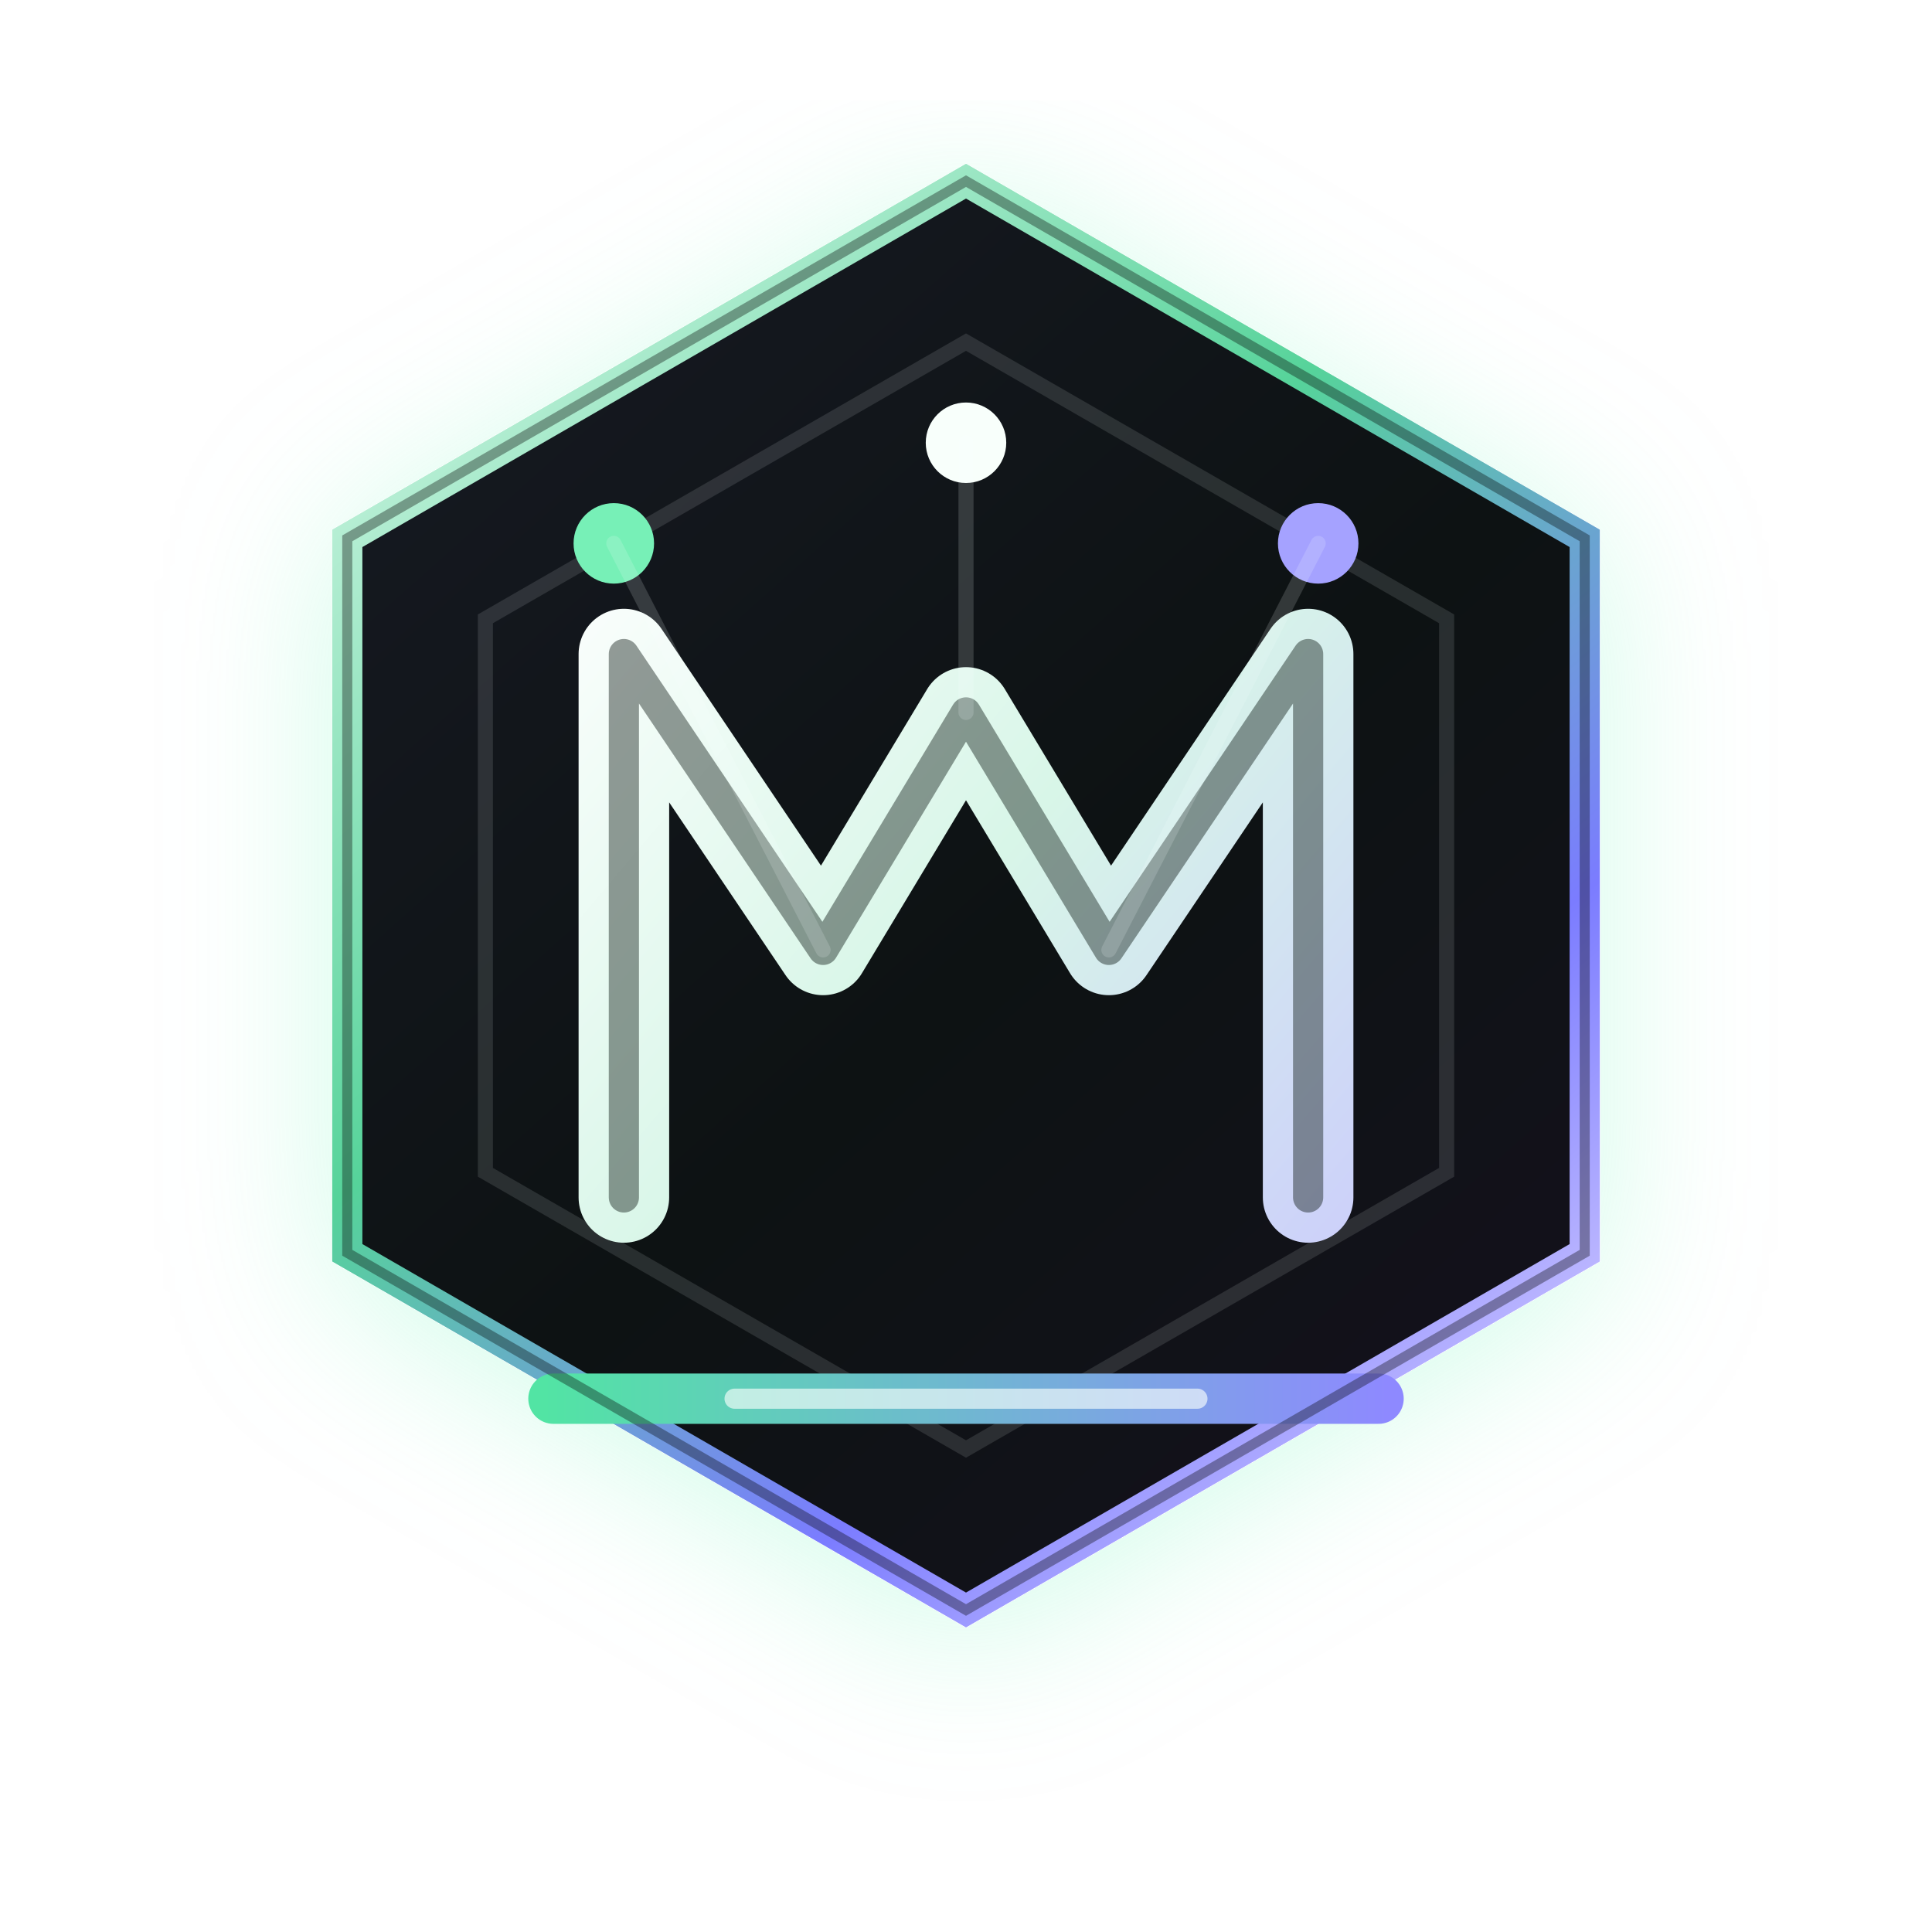
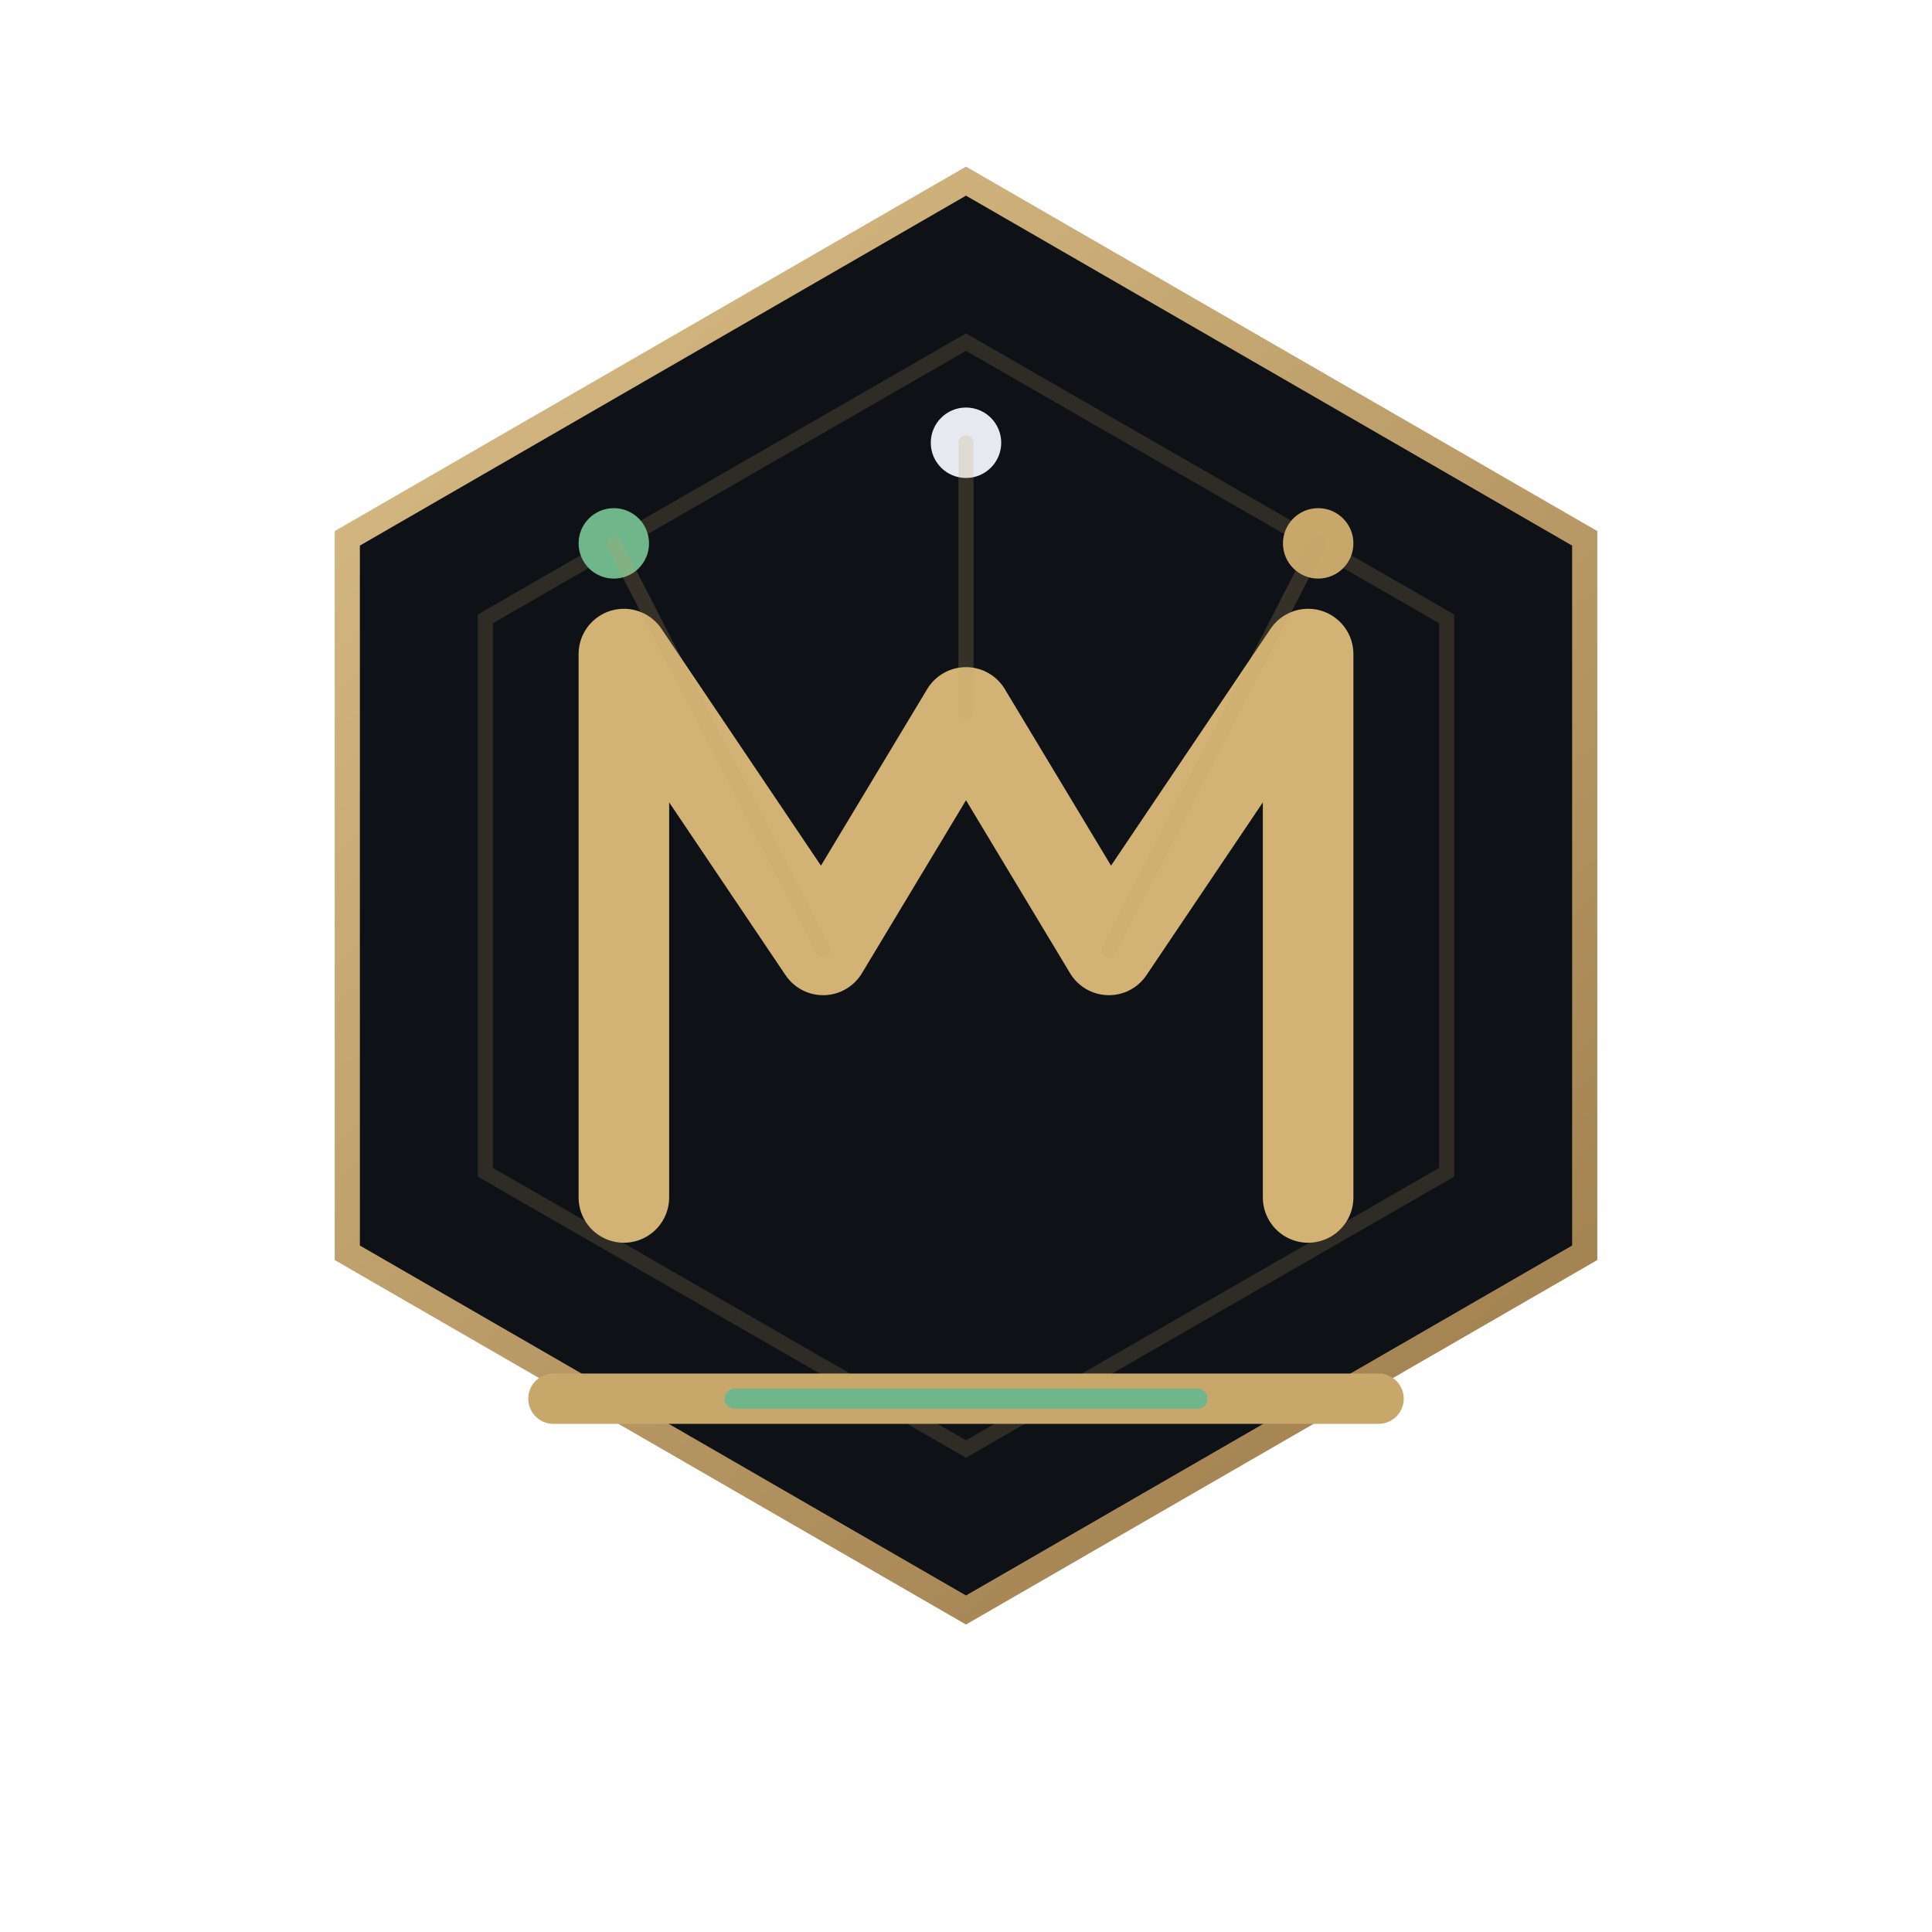
<svg xmlns="http://www.w3.org/2000/svg" width="192" height="192" viewBox="0 0 192 192" fill="none" role="img" aria-labelledby="title desc">
  <defs>
-     <linearGradient id="shell" x1="34" y1="24" x2="162" y2="168" gradientUnits="userSpaceOnUse">
-       <stop offset="0" stop-color="#171A23" />
-       <stop offset="0.5" stop-color="#0D1213" />
-       <stop offset="1" stop-color="#16111F" />
+     <linearGradient id="bronzeEdge" x1="37" y1="27" x2="153" y2="163" gradientUnits="userSpaceOnUse">
+       <stop offset="0" stop-color="#D8BC84" />
+       <stop offset="1" stop-color="#9C7A4A" />
    </linearGradient>
-     <linearGradient id="rim" x1="37" y1="27" x2="153" y2="163" gradientUnits="userSpaceOnUse">
-       <stop offset="0" stop-color="#D6F7E7" />
-       <stop offset="0.38" stop-color="#56D39A" />
-       <stop offset="0.7" stop-color="#7B7CFF" />
-       <stop offset="1" stop-color="#F0E6FF" />
-     </linearGradient>
-     <linearGradient id="mono" x1="52" y1="55" x2="144" y2="133" gradientUnits="userSpaceOnUse">
-       <stop offset="0" stop-color="#FFFFFF" />
-       <stop offset="0.46" stop-color="#D8F6E8" />
-       <stop offset="1" stop-color="#C9C6FF" />
-     </linearGradient>
-     <linearGradient id="rule" x1="54" y1="140" x2="138" y2="140" gradientUnits="userSpaceOnUse">
-       <stop stop-color="#52E4A4" />
-       <stop offset="1" stop-color="#8E89FF" />
-     </linearGradient>
-     <filter id="softGlow" x="14" y="10" width="164" height="172" color-interpolation-filters="sRGB" filterUnits="userSpaceOnUse">
-       <feFlood flood-opacity="0" result="BackgroundImageFix" />
-       <feColorMatrix in="SourceAlpha" result="hardAlpha" type="matrix" values="0 0 0 0 0 0 0 0 0 0 0 0 0 0 0 0 0 0 127 0" />
-       <feOffset dy="2" />
-       <feGaussianBlur stdDeviation="8" />
-       <feComposite in2="hardAlpha" operator="out" />
-       <feColorMatrix type="matrix" values="0 0 0 0 0.329 0 0 0 0 0.949 0 0 0 0 0.68 0 0 0 0.26 0" />
-       <feBlend in2="BackgroundImageFix" mode="normal" result="effect1_dropShadow_1_2" />
-       <feBlend in="SourceGraphic" in2="effect1_dropShadow_1_2" mode="normal" result="shape" />
-     </filter>
  </defs>
-   <g filter="url(#softGlow)">
-     <path d="M96 18L157.487 53.5V124.5L96 160L34.513 124.5V53.5L96 18Z" fill="url(#shell)" />
-     <path d="M96 18L157.487 53.5V124.5L96 160L34.513 124.5V53.5L96 18Z" stroke="url(#rim)" stroke-width="3" />
-   </g>
-   <path d="M96 34L143.765 61.5V116.5L96 144L48.235 116.5V61.5L96 34Z" stroke="#F9FFFC" stroke-opacity="0.12" stroke-width="1.5" />
-   <path d="M62 119V65L81.8 94.4L96 70.8L110.2 94.4L130 65V119" stroke="url(#mono)" stroke-width="9" stroke-linecap="round" stroke-linejoin="round" />
-   <path d="M62 119V65L81.8 94.4L96 70.8L110.2 94.4L130 65V119" stroke="#07110E" stroke-opacity="0.42" stroke-width="3" stroke-linecap="round" stroke-linejoin="round" />
-   <path d="M55 139H137" stroke="url(#rule)" stroke-width="5" stroke-linecap="round" />
-   <path d="M73 139H119" stroke="#F8FFFB" stroke-opacity="0.64" stroke-width="2" stroke-linecap="round" />
-   <circle cx="61" cy="54" r="4" fill="#77F0B7" />
-   <circle cx="96" cy="44" r="4" fill="#F8FFFB" />
-   <circle cx="131" cy="54" r="4" fill="#A5A2FF" />
-   <path d="M61 54L81.8 94.4M96 44V70.8M131 54L110.2 94.4" stroke="#F8FFFB" stroke-opacity="0.16" stroke-width="1.5" stroke-linecap="round" />
-   <path d="M96 18L157.487 53.5V124.5L96 160L34.513 124.5V53.5L96 18Z" stroke="#000000" stroke-opacity="0.35" stroke-width="1" />
+   <path d="M96 18L157.487 53.5V124.5L96 160L34.513 124.5V53.5L96 18Z" fill="#0E1116" />
+   <path d="M96 18L157.487 53.5V124.5L96 160L34.513 124.5V53.5L96 18Z" stroke="url(#bronzeEdge)" stroke-width="2.5" />
+   <path d="M96 34L143.765 61.5V116.5L96 144L48.235 116.5V61.5L96 34Z" stroke="#C7A76A" stroke-opacity="0.18" stroke-width="1.5" />
+   <path d="M62 119V65L81.8 94.4L96 70.8L110.2 94.4L130 65V119" stroke="#D2B375" stroke-width="9" stroke-linecap="round" stroke-linejoin="round" />
+   <path d="M55 139H137" stroke="#C7A76A" stroke-width="5" stroke-linecap="round" />
+   <path d="M73 139H119" stroke="#6FB68A" stroke-width="2" stroke-linecap="round" />
+   <circle cx="61" cy="54" r="3.5" fill="#6FB68A" />
+   <circle cx="96" cy="44" r="3.5" fill="#E6EAF0" />
+   <circle cx="131" cy="54" r="3.5" fill="#C7A76A" />
+   <path d="M61 54L81.8 94.4M96 44V70.8M131 54L110.2 94.4" stroke="#C7A76A" stroke-opacity="0.22" stroke-width="1.5" stroke-linecap="round" />
</svg>
